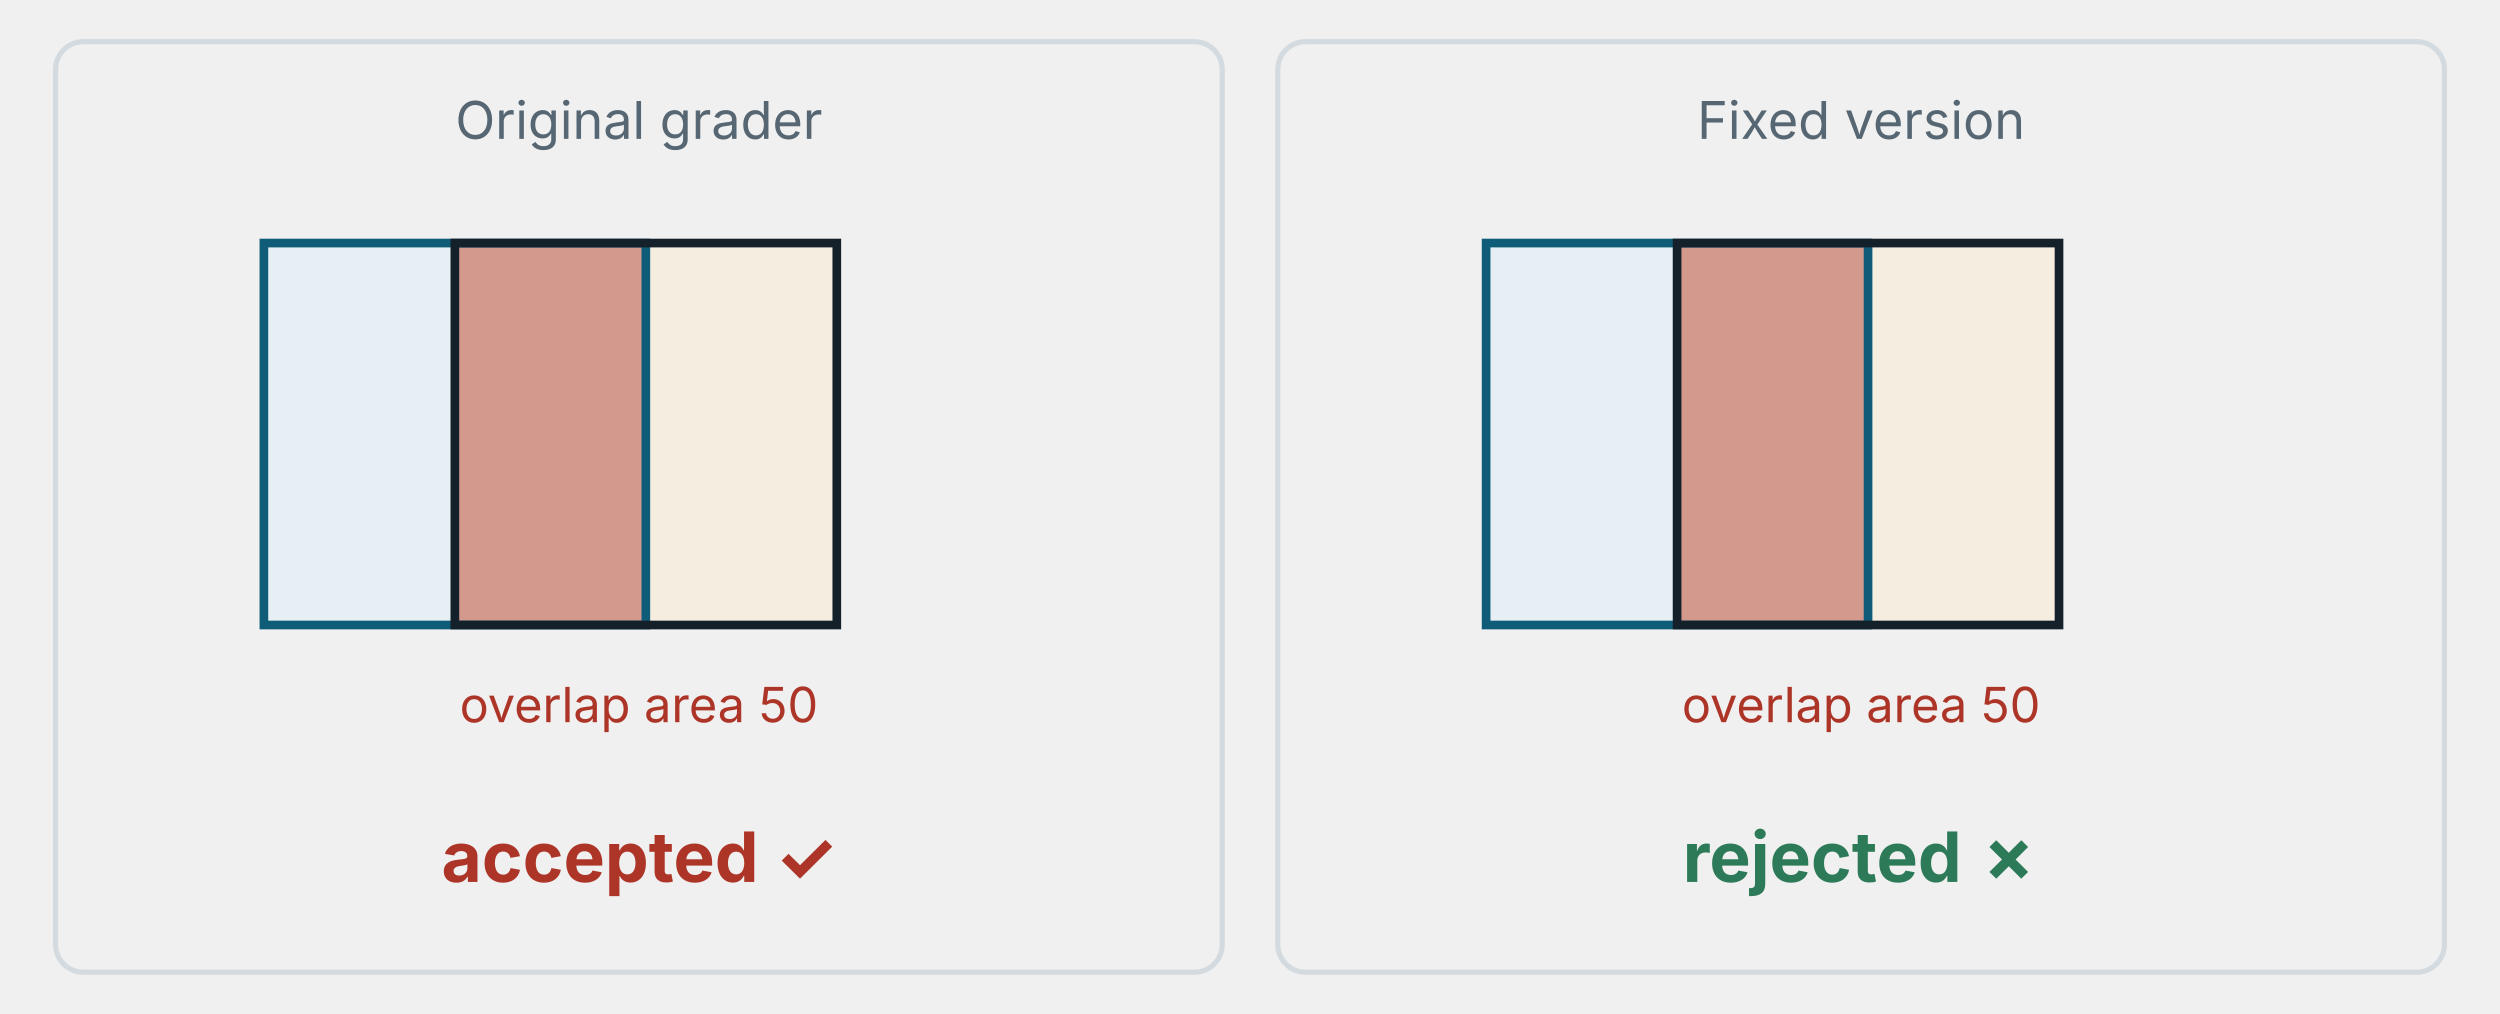
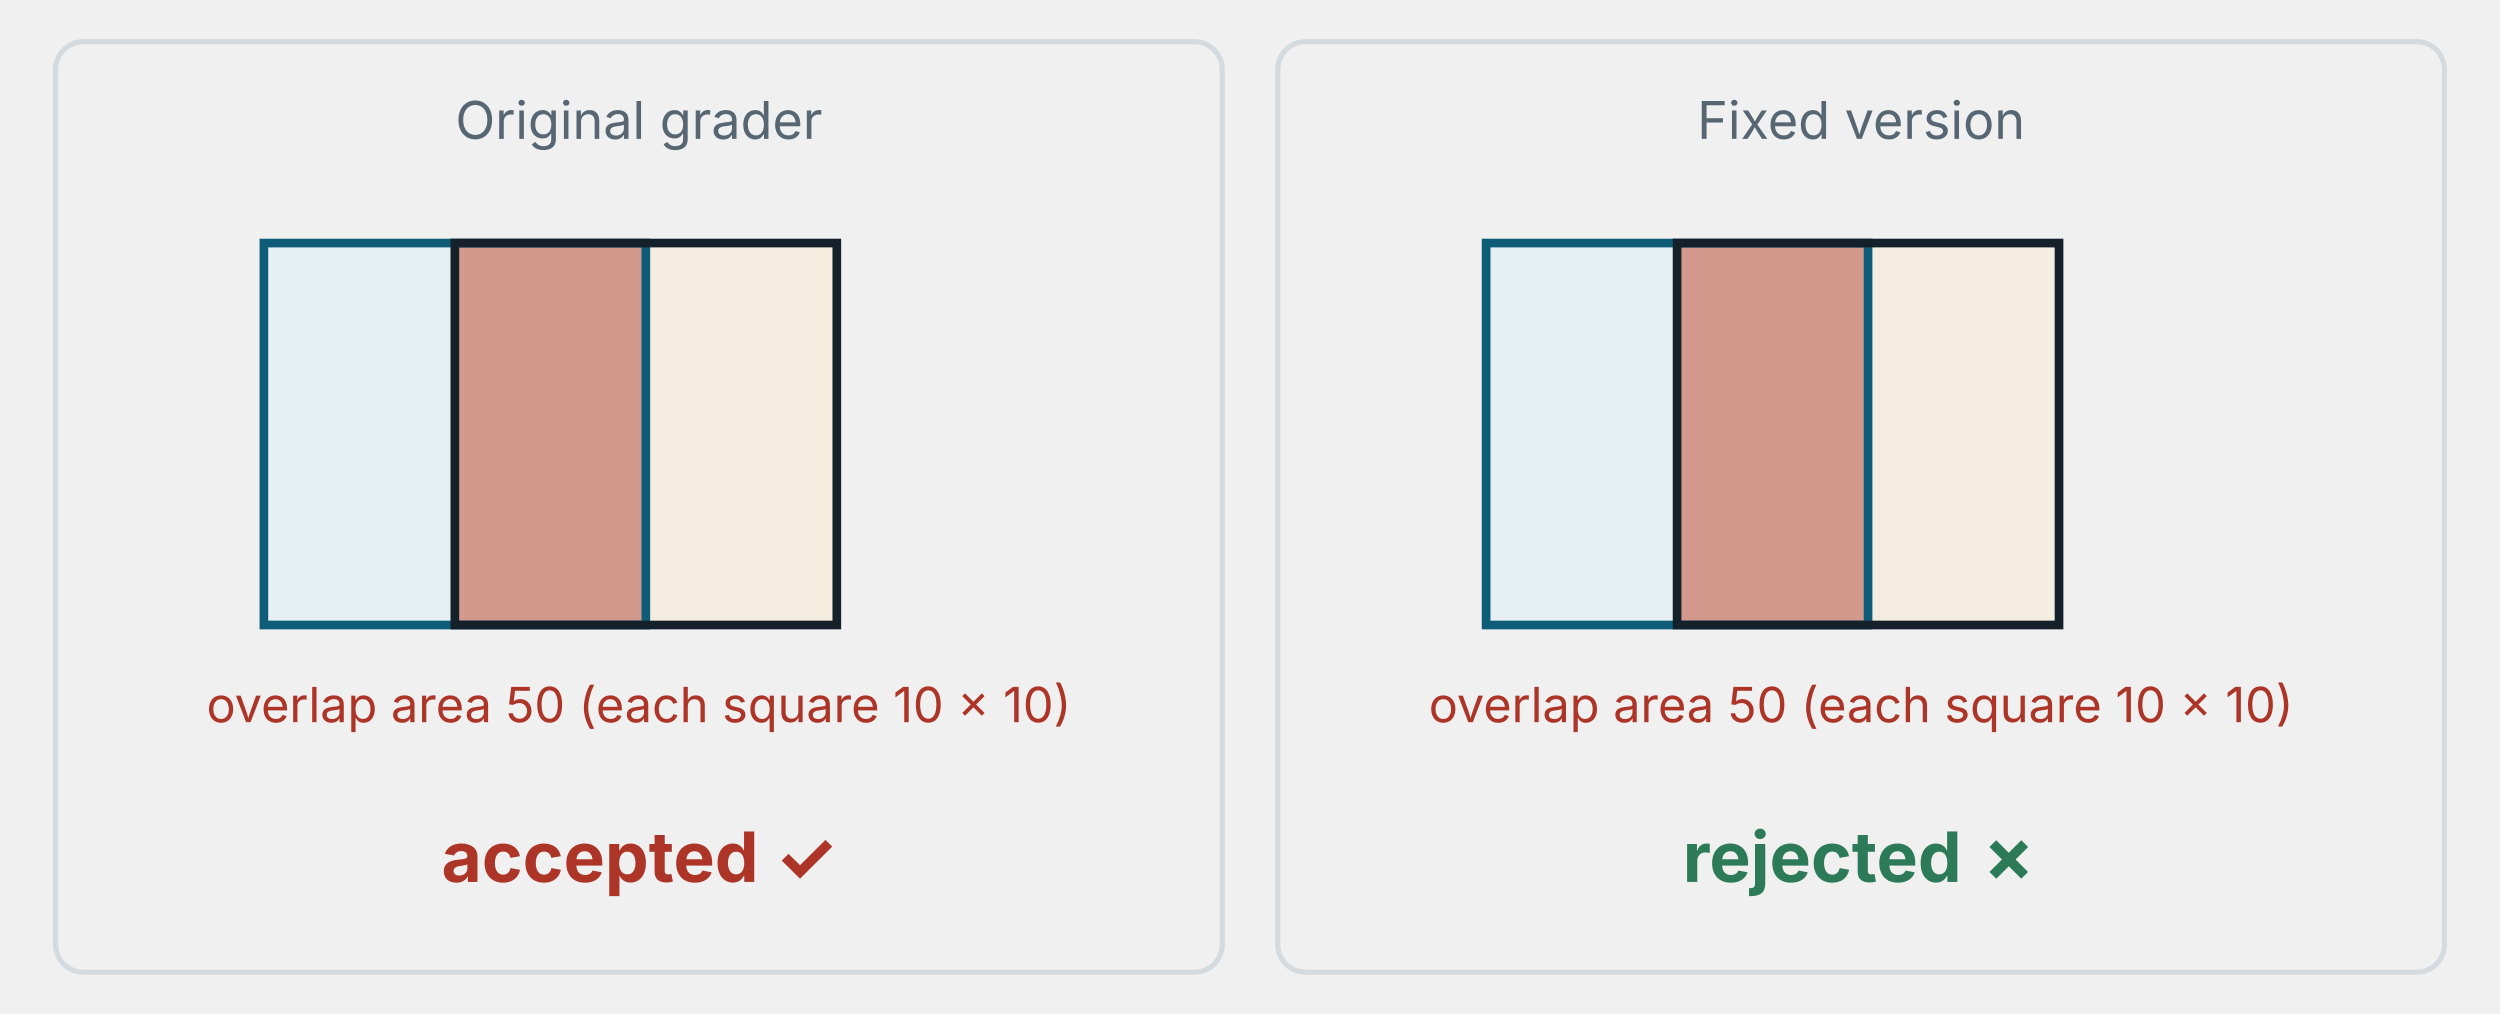
<svg xmlns="http://www.w3.org/2000/svg" viewBox="0 0 720 292" role="img">
  <style>
  .ink{fill:#14212b} .muted{fill:#566773} .rule{stroke:#d3dbe0} .bg{fill:#ffffff}
  .good{fill:#2c7a57} .bad{fill:#ad3528} .warn{fill:#9a6510} .acc{fill:#0f5c78}
  .goodS{stroke:#2c7a57} .badS{stroke:#ad3528} .accS{stroke:#0f5c78} .inkS{stroke:#14212b} .warnS{stroke:#9a6510}
  .goodBg{fill:#e4f2ea} .badBg{fill:#f6e2df} .warnBg{fill:#f6ecda} .accBg{fill:#e3eff4}
  text{font-family:"IBM Plex Sans",system-ui,-apple-system,"Segoe UI",sans-serif}
  @media (prefers-color-scheme: dark){
    .ink{fill:#e2e9ed} .muted{fill:#95a6b1} .rule{stroke:#2a3843} .bg{fill:#152029}
    .good{fill:#6cc79a} .bad{fill:#f08a7c} .warn{fill:#e0a64a} .acc{fill:#6cb6d3}
    .goodS{stroke:#6cc79a} .badS{stroke:#f08a7c} .accS{stroke:#6cb6d3} .inkS{stroke:#e2e9ed} .warnS{stroke:#e0a64a}
    .goodBg{fill:#15302a} .badBg{fill:#3a1f1c} .warnBg{fill:#352a16} .accBg{fill:#16303c}
  }
</style>
  <rect x="16" y="12" width="336" height="268" rx="8" fill="none" class="rule" stroke-width="1.5" />
  <text x="184" y="40" class="muted" font-size="15" text-anchor="middle" font-weight="400">Original grader</text>
  <rect x="76" y="70" width="110" height="110" class="accBg" fill-opacity="0.8" />
  <rect x="131" y="70" width="110" height="110" class="warnBg" fill-opacity="0.8" />
  <rect x="131" y="70" width="55" height="110" class="bad" fill-opacity="0.45" />
  <rect x="76" y="70" width="110" height="110" fill="none" class="accS" stroke-width="2.5" />
  <rect x="131" y="70" width="110" height="110" fill="none" class="inkS" stroke-width="2.5" />
-   <text x="184" y="208" class="bad" font-size="14" text-anchor="middle" font-weight="400">overlap area 50</text>
+   <text x="184" y="208" class="bad" font-size="14" text-anchor="middle" font-weight="400">overlap area 50 (each square 10 × 10)</text>
  <text x="184" y="254" class="bad" font-size="20" text-anchor="middle" font-weight="700">accepted ✓</text>
  <rect x="368" y="12" width="336" height="268" rx="8" fill="none" class="rule" stroke-width="1.5" />
  <text x="536" y="40" class="muted" font-size="15" text-anchor="middle" font-weight="400">Fixed version</text>
  <rect x="428" y="70" width="110" height="110" class="accBg" fill-opacity="0.8" />
  <rect x="483" y="70" width="110" height="110" class="warnBg" fill-opacity="0.8" />
  <rect x="483" y="70" width="55" height="110" class="bad" fill-opacity="0.45" />
  <rect x="428" y="70" width="110" height="110" fill="none" class="accS" stroke-width="2.5" />
  <rect x="483" y="70" width="110" height="110" fill="none" class="inkS" stroke-width="2.5" />
-   <text x="536" y="208" class="bad" font-size="14" text-anchor="middle" font-weight="400">overlap area 50</text>
+   <text x="536" y="208" class="bad" font-size="14" text-anchor="middle" font-weight="400">overlap area 50 (each square 10 × 10)</text>
  <text x="536" y="254" class="good" font-size="20" text-anchor="middle" font-weight="700">rejected ✗</text>
</svg>
